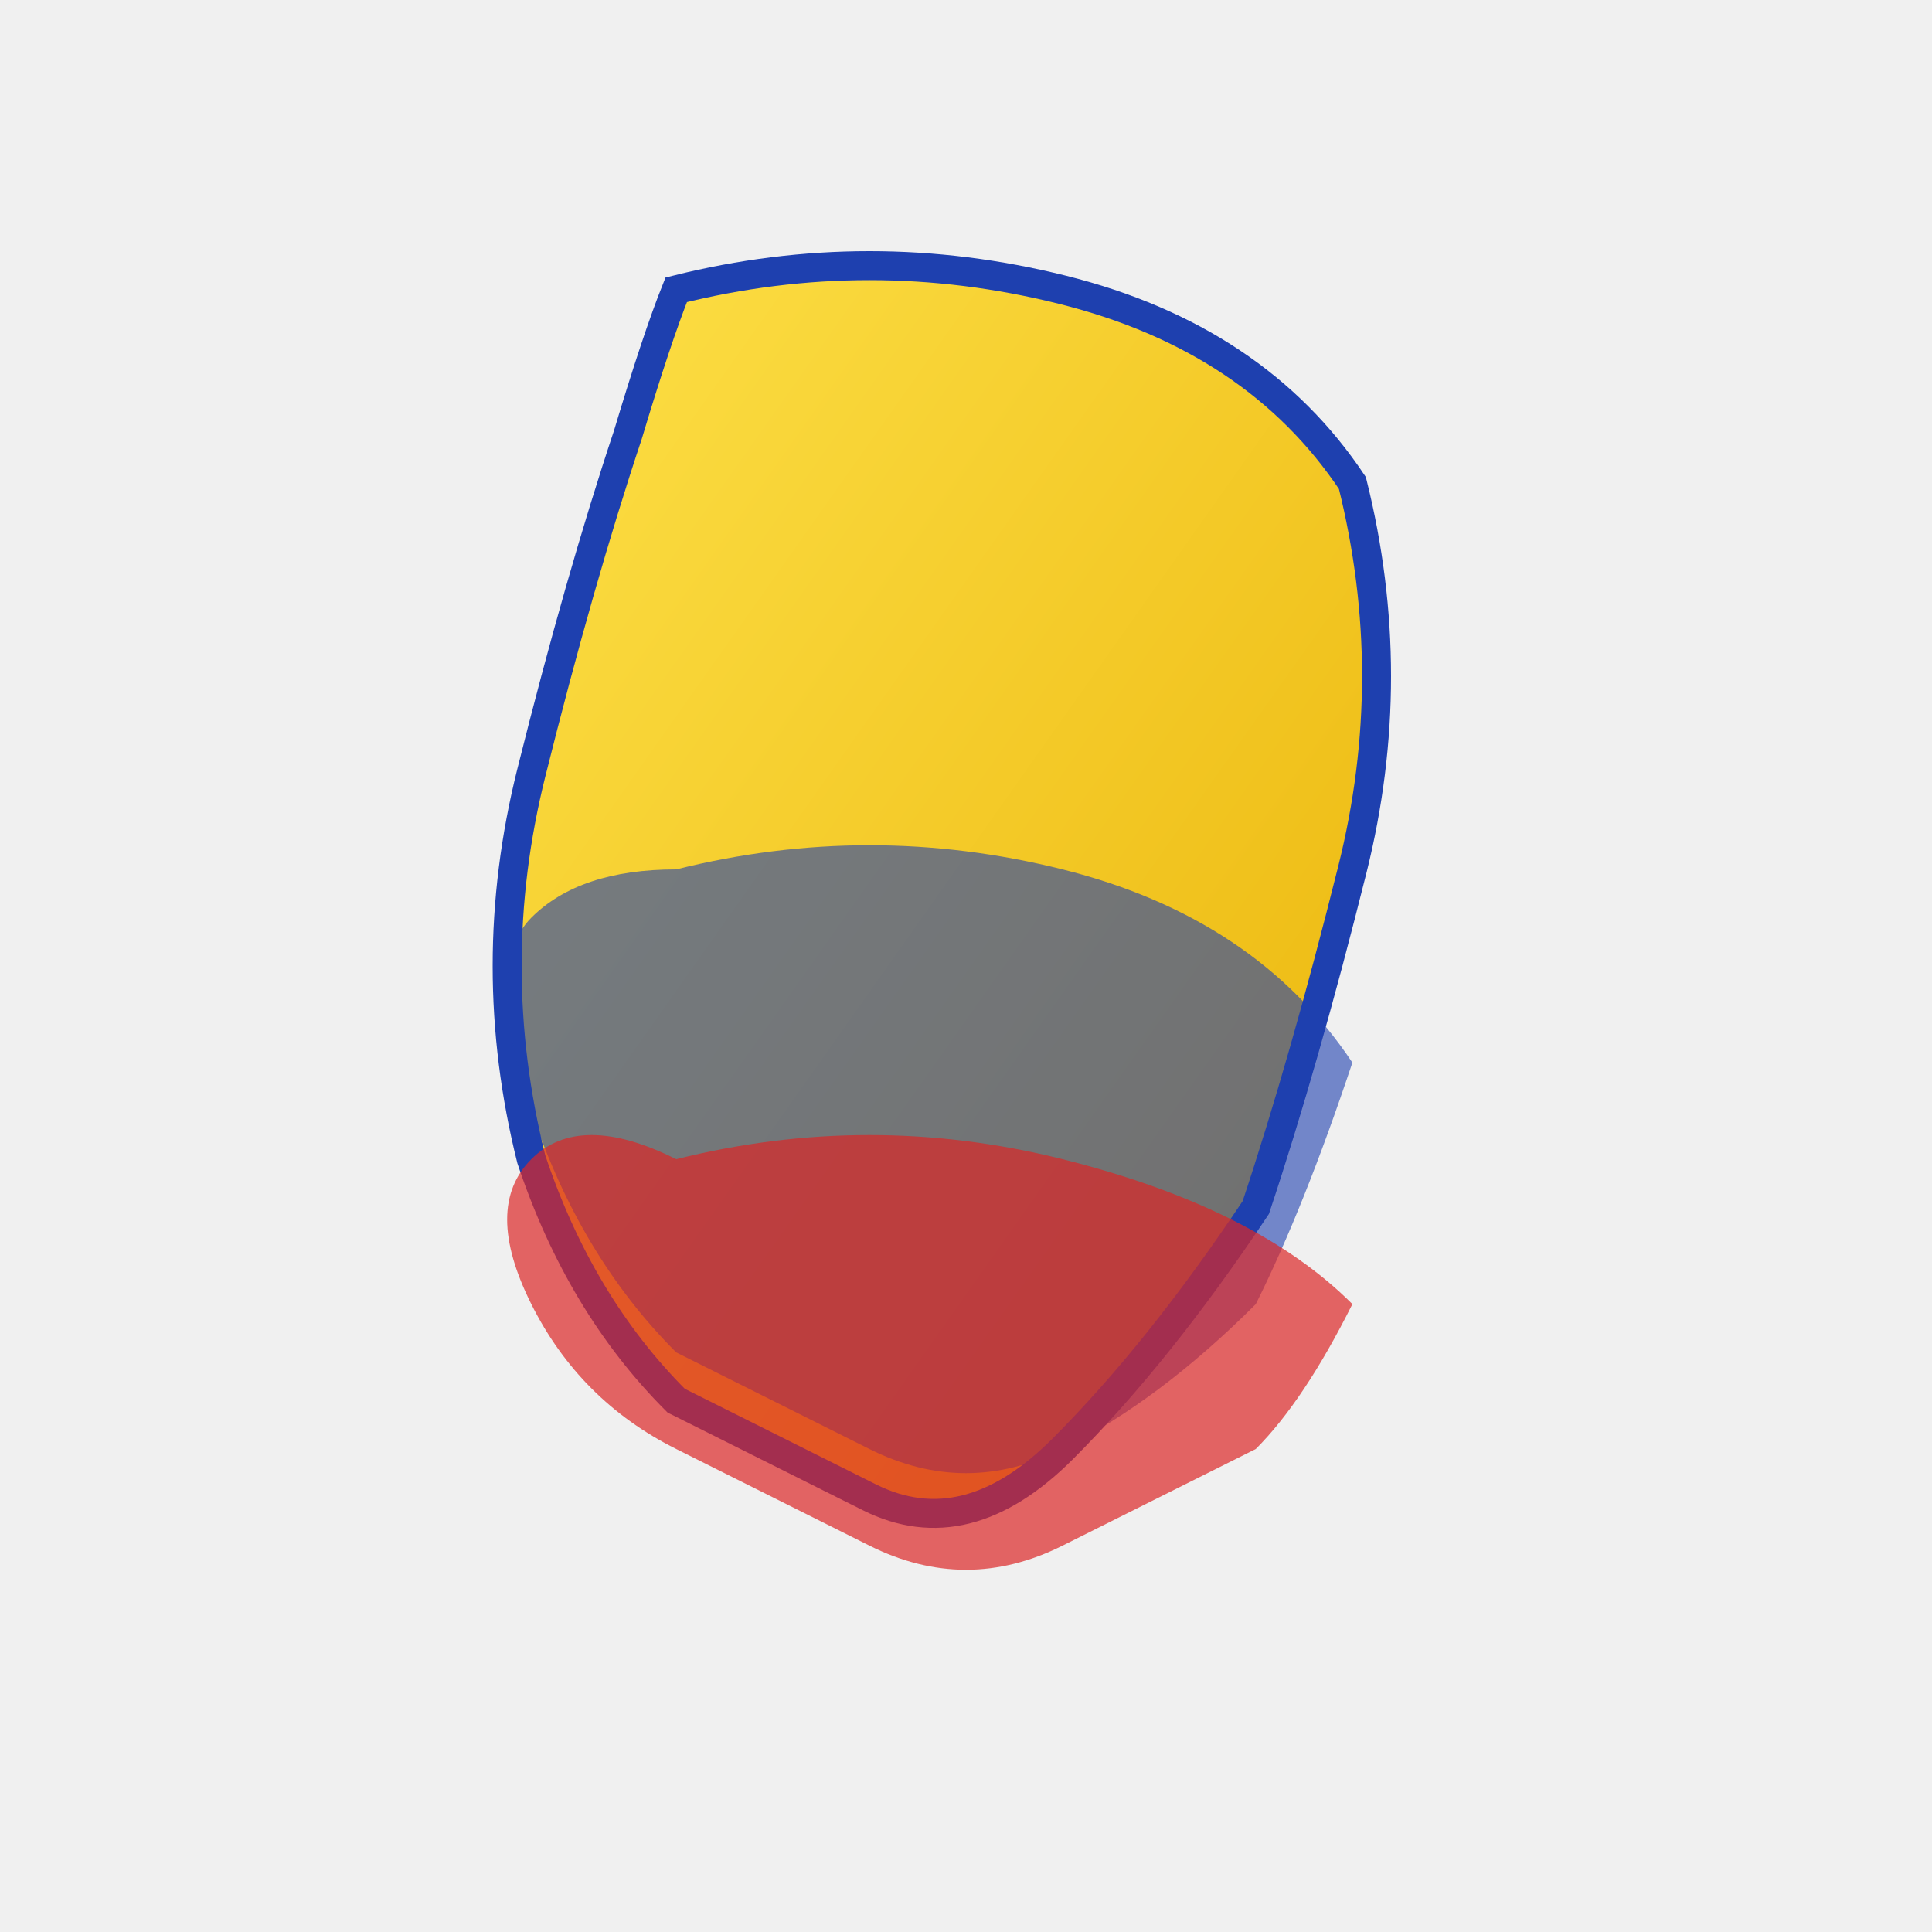
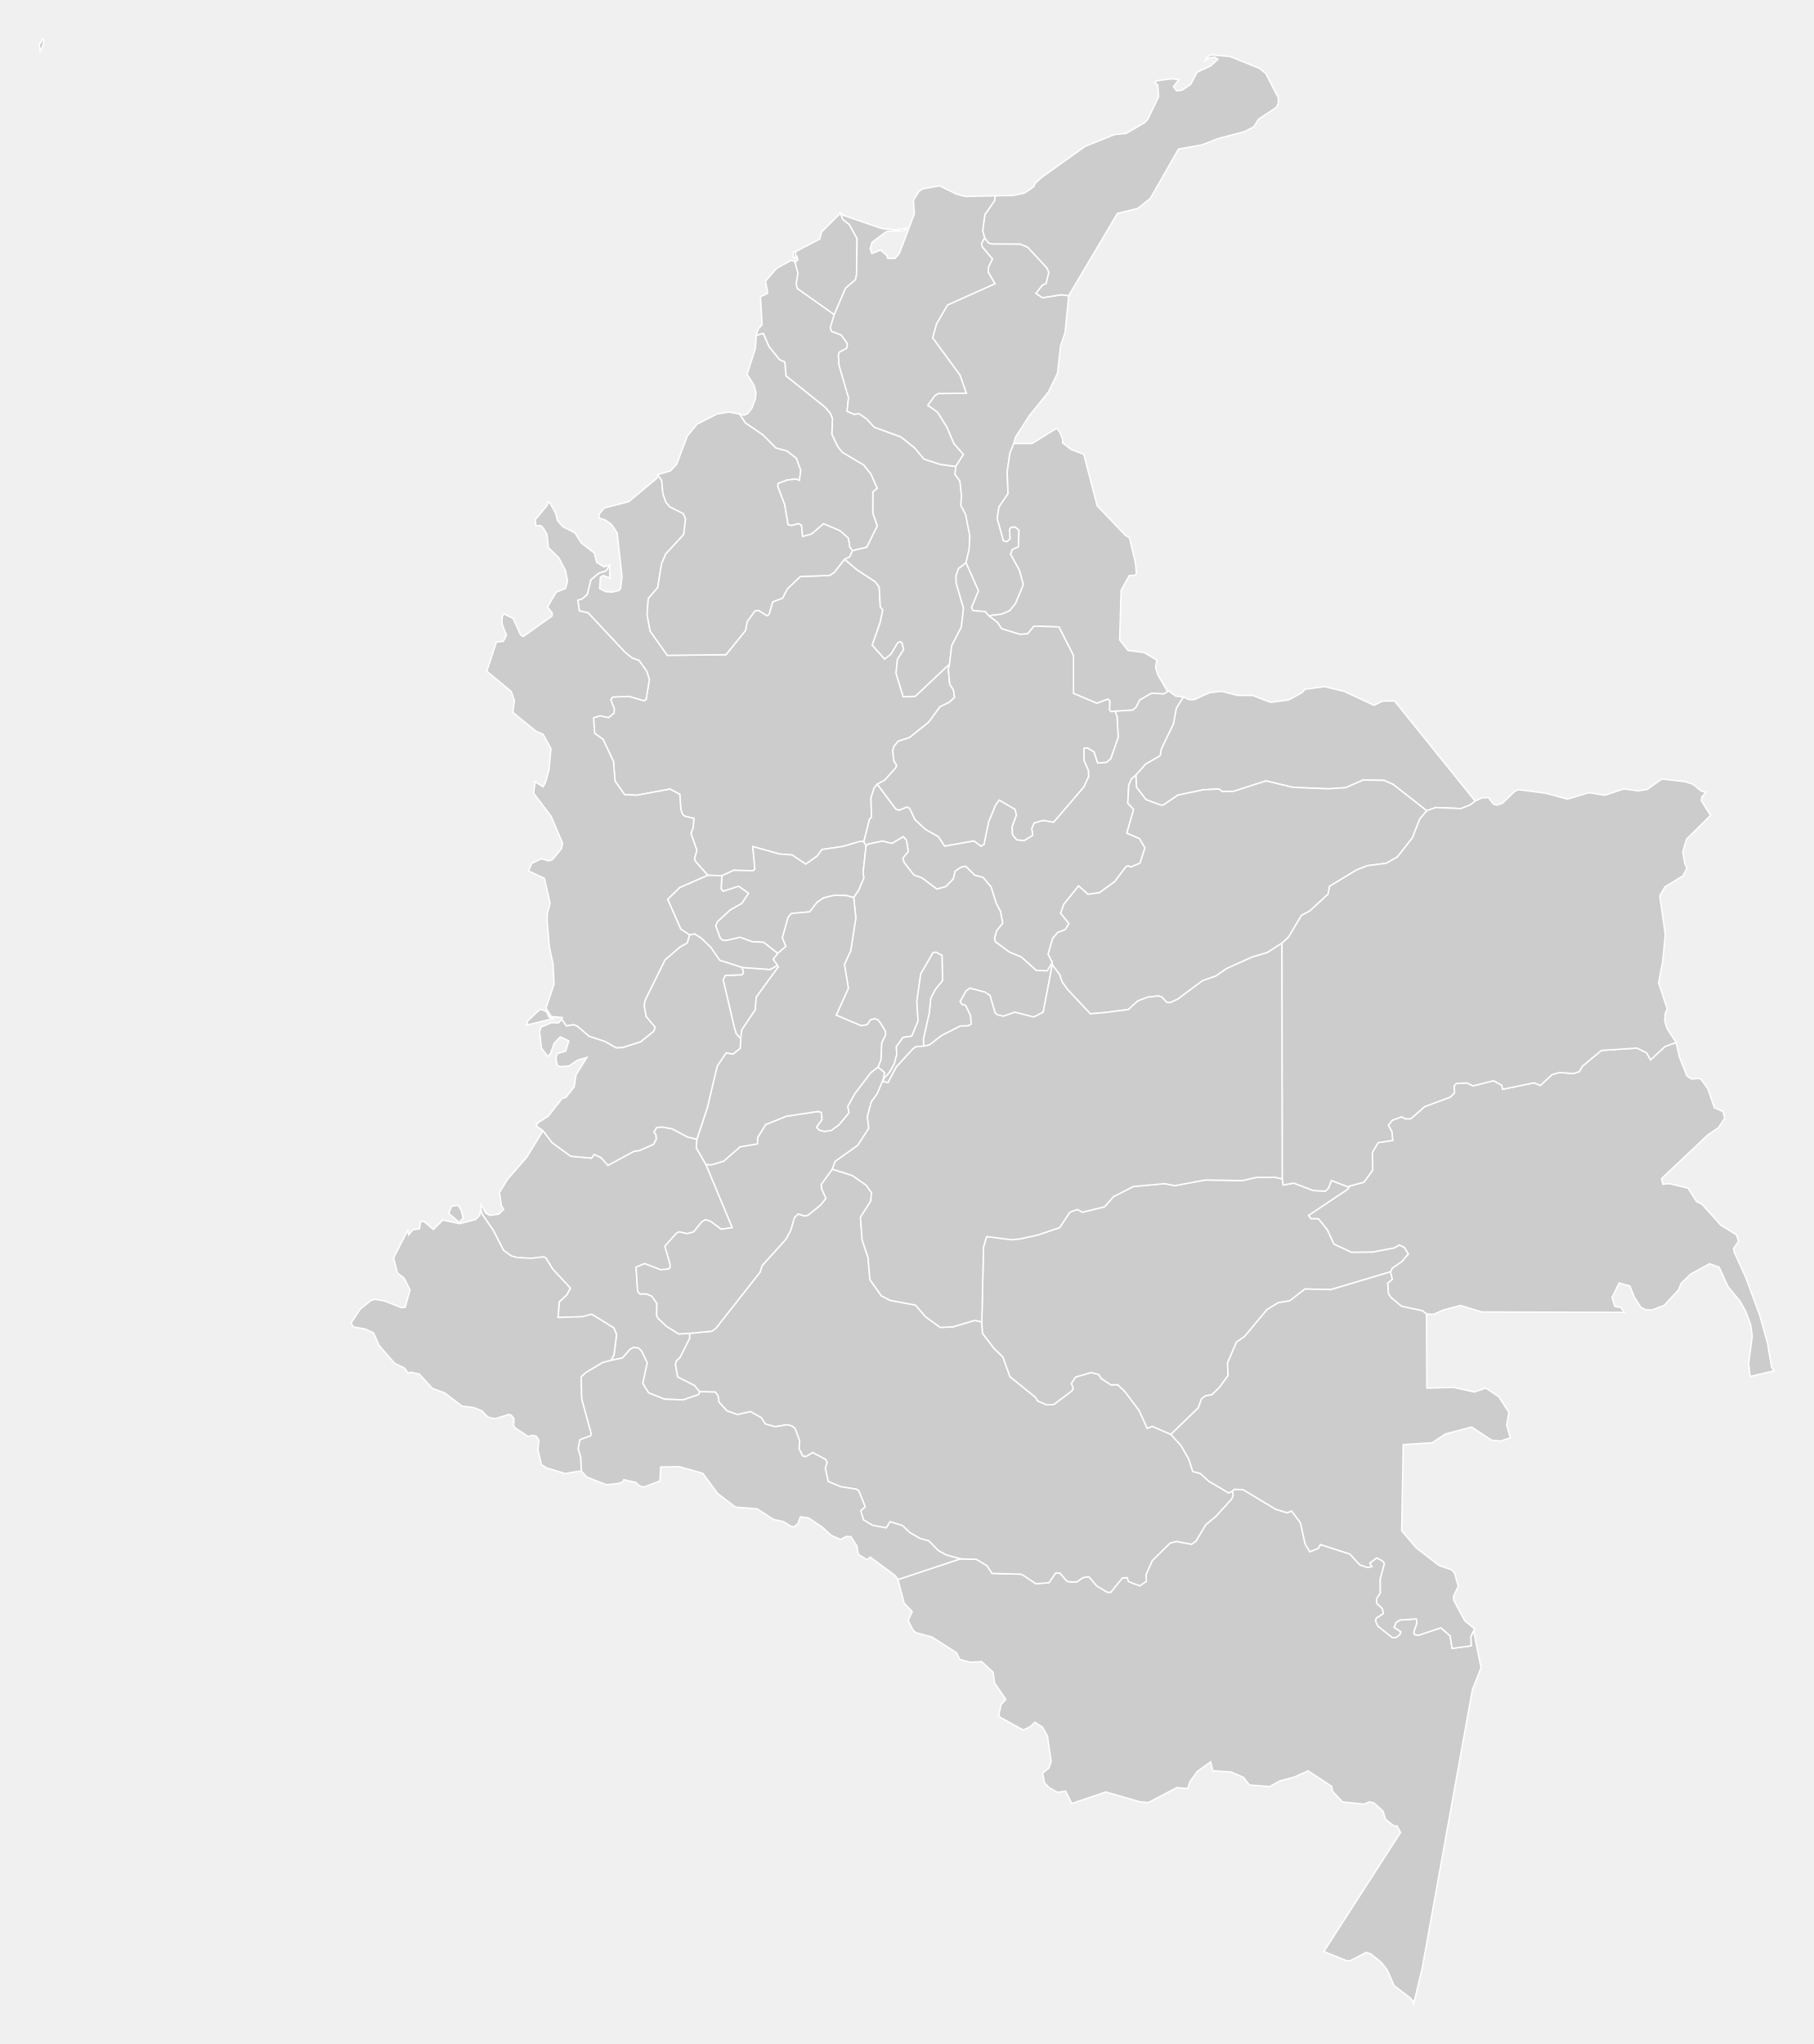
- <svg xmlns="http://www.w3.org/2000/svg" width="200" height="200" viewBox="0 0 200 200">
+ <svg xmlns="http://www.w3.org/2000/svg" xmlns:ns1="http://amcharts.com/ammap" version="1.1" viewBox="-13.865 -13.865 639.731 721.001">
  <defs>
-     <linearGradient id="colombiaYellow" x1="0%" y1="0%" x2="100%" y2="100%">
-       <stop offset="0%" style="stop-color:#FDE047;stop-opacity:1" />
-       <stop offset="100%" style="stop-color:#EAB308;stop-opacity:1" />
-     </linearGradient>
+     <style type="text/css">
+ 			.land
+ 			{
+ 				fill: #CCCCCC;
+ 				fill-opacity: 1;
+ 				stroke:white;
+ 				stroke-opacity: 1;
+ 				stroke-width:0.5;
+ 			}
+ 		</style>
+     <ns1:ammap projection="mercator" leftLongitude="-79.051" topLatitude="12.591" rightLongitude="-66.869" bottomLatitude="-4.237" />
  </defs>
-   <path d="M70 30 Q90 25 110 30 Q130 35 140 50 Q145 70 140 90 Q135 110 130 125 Q120 140 110 150 Q100 160 90 155 Q80 150 70 145 Q60 135 55 120 Q50 100 55 80 Q60 60 65 45 Q68 35 70 30 Z" fill="url(#colombiaYellow)" stroke="#1E40AF" stroke-width="3" />
-   <path d="M70 90 Q90 85 110 90 Q130 95 140 110 Q135 125 130 135 Q120 145 110 150 Q100 155 90 150 Q80 145 70 140 Q60 130 55 115 Q50 100 55 95 Q60 90 70 90 Z" fill="#1E40AF" opacity="0.6" />
-   <path d="M70 120 Q90 115 110 120 Q130 125 140 135 Q135 145 130 150 Q120 155 110 160 Q100 165 90 160 Q80 155 70 150 Q60 145 55 135 Q50 125 55 120 Q60 115 70 120 Z" fill="#DC2626" opacity="0.7" />
+   <g>
+     <path id="CO_AMA" title="Amazonas" class="land" d="M302.91,543.31L324.95,536L324.95,536L330.59,536.16L334.32,538.4L336.13,541.12L346.57,541.42L351.61,544.78L356.22,544.4L358.54,541L360.04,541L362.5,543.83L363.64,544.14L366,544.14L368.24,542.6L370.29,542.31L373.06,545.55L376.73,547.75L377.95,547.82L382.11,542.75L383.79,542.62L384.27,544.02L388.24,545.51L390.55,543.94L390.42,541.62L392.63,536.63L398.98,530.39L401.19,529.86L406.51,530.85L408.04,529.74L411.5,523.96L414.94,521.14L420.64,514.9L421.14,513.72L420.92,512.08L420.92,512.08L421.68,511.46L424.72,511.6L436.11,518.46L440.22,519.76L441.8,519.11L444.92,523.27L446.61,530.85L448.23,533.49L451.24,532.27L451.94,530.94L462.35,534.3L465.88,538.14L468.63,539.04L470.09,538.71L469.37,537.5L471.83,535.65L473.85,536.71L474.56,537.63L473.06,543.17L473.12,547.99L471.79,550.11L471.85,551.68L473.84,553.56L474.18,555.32L471.68,556.99L471.41,557.88L472.24,559.72L477.31,563.74L478.46,563.83L479.99,562.7L480.31,561.75L477.93,560.18L478.64,558.46L480,557.58L485.83,557.19L486.03,558.71L484.91,561.89L485.2,562.73L486.56,562.96L494.46,560.32L497.71,563.13L498.43,567.58L505.15,566.68L505.01,563.52L506.02,561.33L506.02,561.33L508.63,574.44L505.58,582.14L487.89,680.28L484.8,693.27L484.81,692.14L483.49,690.77L477.95,686.52L475.53,680.98L473.36,678.26L469.71,675.31L468.09,674.84L462.38,677.77L461.26,677.77L453.18,674.51L480.24,632.51L478.96,630.17L478.05,630.3L475,627.94L474,624.92L470.85,622.09L469.19,621.73L467.45,622.52L459.76,621.77L456.25,617.99L455.92,616.23L447.62,610.79L442.78,612.96L437.64,614.33L434.06,616.33L426.9,615.77L424.82,613.08L420.37,611.16L414.02,610.77L413.24,607.61L408.49,611.01L405.9,614.68L405.14,617.03L401.33,616.69L391.22,621.99L388.25,621.69L376.27,618.24L364.25,622.3L362.08,617.94L359.26,618.37L356.34,616.77L354.63,615.02L353.95,611.64L356.18,609.76L356.98,607.52L355.66,598.43L353.91,595.38L351.26,593.63L349.54,595.23L347.15,596.38L339.17,592.01L338.47,591.25L339.31,587.4L340.96,585.59L337.01,579.77L336.48,575.97L332.45,572.25L328.38,572.47L324.72,571.46L323.61,569.14L314.96,563.58L309.29,562.03L308.25,561.13L306.52,557.75L307.96,554.61L305.14,551.66z" />
+     <path id="CO_ANT" title="Antioquia" class="land" d="M290.9,283.09L289.71,282.89L283.39,284.73L276.13,285.79L274.38,288.16L270.39,290.95L265.55,287.71L261.12,287.37L251.73,284.75L252.45,292.76L251.75,293.28L244.98,293.13L240.8,295.04L240.8,295.04L235.86,294.89L235.86,294.89L231.5,289.98L231.14,288.96L231.99,286.06L229.89,280.13L230.7,277.95L230.91,274.8L227.7,274.05L226.96,273.39L226.35,271.74L225.94,266.32L222.5,264.47L210.84,266.64L206.52,266.45L203.13,261.69L202.56,254.72L198.89,246.95L195.91,244.79L195.52,239.37L197.79,238.61L200.84,239.25L202.77,237.64L202.85,236.13L201.59,233L202.26,231.99L208.12,231.77L213.29,233.3L214.06,232.88L215.23,225.86L214.26,222.84L211.59,219.12L209.14,218.23L206.64,216.23L193.6,202.31L190.54,201.63L189.97,197.83L191.47,197.38L193.31,195.83L194.58,190.66L197.46,188.25L199.95,187.5L201.18,185.57L201.18,185.57L201.26,189.99L198.94,189.15L197.96,189.78L197.67,193.73L199.81,194.83L202.08,195.01L204.51,194.42L205.06,193.74L205.58,189.46L203.85,174.07L201.87,171.13L199.61,169.51L197.49,168.86L197.48,167.57L199.28,165.34L207.97,163.08L217.92,154.8L218.16,153.56L218.16,153.56L219.57,155.65L220.01,160.36L221.15,163.45L222.53,164.95L227.2,167.31L228,169.09L227.36,174.66L220.99,181.55L219.53,185.03L218.16,193.43L214.83,197.28L214.43,203.01L215.5,208.74L221.55,217.29L242.25,217.07L249.16,208.5L249.69,205.44L252.45,201.65L253.73,201.42L256.79,203.32L257.48,202.7L258.74,198.43L262.21,197.11L263.91,193.84L268.48,189.49L278.73,189.12L280.4,188.09L284.07,183.4L284.07,183.4L288.38,187.05L294.96,191.37L296.29,193.2L296.69,200.18L297.57,201.26L296.61,205.82L293.85,213.68L298.21,218.58L300.39,216.89L302.73,212.98L303.54,212.45L304.32,212.78L304.94,215.26L302.74,218.65L302.26,223.6L304.78,231.92L309.02,231.73L321.13,220.32L321.13,220.32L320.7,222.29L321.2,227.5L322.5,229.47L322.89,232.16L321.03,233.86L317.76,235.45L313.78,240.88L307,246.31L302.99,247.61L301.5,249.46L301.11,250.87L301.44,254.4L302.49,256.13L302.14,256.99L298.25,261.32L295.64,262.74L295.64,262.74L294.53,264.13L293.41,267.57L293.58,274.4L292.88,275.11z" />
+     <path id="CO_ARA" title="Arauca" class="land" d="M489.48,272.13L477.63,262.84L474.39,261.41L467.06,261.27L460.88,263.98L454.84,264.38L442.27,263.87L432.77,261.59L421.27,265.3L417.33,265.36L416.15,264.43L410.64,264.73L401.72,266.6L396.43,270.15L395.57,270.12L390.4,268.19L387.06,263.79L386.83,259.54L386.83,259.54L390.28,255.65L395.41,252.67L395.84,250.28L400.08,241.51L401.14,235.88L403.61,231.98L403.61,231.98L405.67,232.93L407.49,232.91L412.88,230.47L417.02,229.99L422.69,231.42L428.11,231.46L434.34,233.89L440.78,233.02L445.59,230.39L446.49,229.28L453.36,228.33L460.25,229.97L470.88,234.92L473.88,233.45L478.11,233.38L506.54,268.7L506.54,268.7L504.91,270.02L501.6,271.35L492.63,270.99z" />
+     <path id="CO_ATL" title="Atlántico" class="land" d="M266.9,74.85L275.33,70.45L276.01,67.92L282.69,61.29L282.69,61.29L283.47,63.54L285.76,65.3L288.5,70.26L288.32,82.99L287.94,84.79L284.41,87.84L280.44,97.16L280.44,97.16L267.32,87.86L266.98,86.09L267.6,82.48L266.58,78.77L266.58,78.77L267.62,77.82L267.25,76.45L266.62,77.11L266.62,77.11z" />
+     <path id="CO_BOL" title="Bolívar" class="land" d="M326.93,184.66l-2.67,2.1l-0.83,2.44l0.05,2.65l2.59,8.82l-0.78,6.67l-3.41,6.61l-0.74,6.38l0,0l-12.12,11.41l-4.24,0.19l-2.52,-8.32l0.49,-4.95l2.2,-3.39l-0.62,-2.48l-0.78,-0.32l-0.81,0.53l-2.34,3.9l-2.18,1.69l-4.36,-4.9l2.76,-7.85l0.96,-4.56l-0.88,-1.08l-0.39,-6.99l-1.33,-1.83l-6.58,-4.32l-4.32,-3.65l0,0l1.8,-0.85l1.01,-2.21l0,0l5.03,-1.21l3.71,-7.5l-1.57,-4.47l0.01,-7.48l1.53,-1.33l-2.21,-4.96l-2.52,-3.2l-7.5,-4.45l-1.7,-2.08l-2.07,-4.36l0.23,-5.52l-0.82,-1.91l-1.77,-2.08l-13.78,-11.03l-0.44,-4.92l-1.82,-0.79l-3.78,-4.67l-2.01,-4.63l-2.43,0.74l0,0l0.45,-1.91l1.55,-1.99l-0.54,-9.8l2.55,-1.2l-0.77,-4.31l3.92,-4.52l4.98,-2.74l1.1,0.13l0.39,0.62l0,0l1.02,3.72l-0.62,3.61l0.34,1.76l13.12,9.3l0,0l-1.37,4.52l0.4,1.3l3.45,1.33l2.2,3.09l-0.29,1.61l-2.54,1.34l-0.39,1.09l0.23,3.47l3.35,11.48l-0.52,4.81l2.45,1.08l1.78,-0.23l2.6,1.77l2.81,3.03l9.32,3.38l4.87,3.89l3.32,3.95l5.8,1.9l5.41,0.7l0,0l-0.26,2.81l1.73,2.4l0.58,5.21l-0.25,3.29l1.7,3.25l1.47,7.59l-0.23,4.58L326.93,184.66zM266.62,77.11l-0.72,-0.29l0.17,-1.92l0.83,-0.06l0,0L266.62,77.11z" />
+     <path id="CO_BOY" title="Boyacá" class="land" d="M379.5,236.98L385.74,236.57L386.95,235.5L388.2,233.01L392.34,230.65L396.78,230.84L398.38,229.82L398.38,229.82L400.91,231.71L403.61,231.98L403.61,231.98L401.14,235.88L400.08,241.51L395.84,250.28L395.41,252.67L390.28,255.65L386.83,259.54L386.83,259.54L385.28,260.97L384.35,263.07L384.01,269.43L386.08,271.66L383.67,280L388.14,281.92L390.08,285.23L388.31,290.63L385,292L384.23,291.53L383.38,291.86L379.37,297.15L373.99,301.04L369.97,301.59L366.64,298.65L361.44,305.12L360.32,308.26L363.26,311.92L361.95,314.04L359.3,315.06L357.52,317.13L355.93,322.64L357.37,325.67L357.37,325.67L355.63,328.59L351.76,328.47L346.38,323.7L342.32,322.04L337.3,318.35L336.99,317.17L337.7,314.45L339.85,311.81L339.14,307.74L337.56,304.71L335.77,299.02L332.92,295.62L330.01,294.87L326.8,291.7L325.09,292.08L323.1,293.48L322.47,296.17L319.82,298.88L316.66,299.75L311.31,295.76L308.55,294.8L305.06,290.35L304.64,288.82L306.58,286.45L305.9,282.51L304.82,281.27L300.83,283.64L297.43,282.83L292.41,283.89L291.67,284.5L291.67,284.5L290.9,283.09L290.9,283.09L292.88,275.11L293.58,274.4L293.41,267.57L294.53,264.13L295.64,262.74L295.64,262.74L302.21,271.56L303.38,271.9L305.99,270.82L307.04,271.2L308.94,275.25L312.66,278.7L317.13,281.2L319.4,284.57L329.72,282.74L332.28,284.61L333.28,283.94L334.93,275.96L337.37,270.05L338.64,268.34L344.25,271.62L344.73,273.69L343.22,277.78L343.33,280.49L344.84,282.37L347.46,282.62L350.46,280.79L350.12,278.37L350.95,276.42L354.12,275.51L357.83,276.14L368.48,263.72L370.2,259.98L370.09,257.9L368.51,254.24L368.54,250.1L369.75,249.91L372.12,251.38L373.41,255.29L376.53,255.01L377.99,253.74L380.62,246.19L380.22,238.94z" />
+     <path id="CO_CAU" title="Cauca" class="land" d="M233.01,477.05L232.56,478.09L227.14,479.91L220.52,479.68L214.95,477.45L212.86,474.1L214.45,466.86L212.42,462.62L211.31,461.62L209.53,461.46L208.33,462.18L205.74,465.16L201.67,466.01L201.67,466.01L202.78,464.04L203.67,456.87L202.7,454.56L194.91,449.75L191.58,450.62L183.03,450.89L183.43,445.39L186.07,442.93L187.37,440.53L181.18,433.89L178.72,429.92L177.96,429.52L173.58,430.01L168.6,429.76L166.57,429.21L163.79,427.21L160.28,420.35L156.27,414.49L155.74,412.75L155.74,412.75L155.9,411.1L157.55,414.09L159.04,414.83L162.07,414.44L163.81,412.76L163.02,411.44L162.34,406.78L165.1,402.26L171.96,394.35L177.7,384.98L177.7,384.98L180.93,389.21L187.46,393.97L194.84,394.65L195.77,393.33L198.18,394.48L200.62,397.21L209.82,392.21L211.67,392L216.68,389.78L217.62,388.03L217.52,386.4L216.83,385.48L217.76,383.88L219.71,383.65L223.21,384.3L228.77,387.22L231.99,387.98L231.99,387.98L231.78,391.05L235.22,396.95L235.22,396.95L244.48,419.17L240.59,419.75L236.81,416.95L235.01,416.37L233.68,417.17L230.84,420.69L228.59,421.3L225.68,420.67L224.73,421.19L220.71,425.73L222.53,432.06L222.53,433.28L221.91,433.82L219.15,434.02L213.53,431.87L210.54,433.12L211.08,441.61L211.89,442.55L214.2,442.54L216.1,443.37L217.9,445.91L217.8,450.13L218.24,451.1L221.26,453.96L225.58,456.66L229.45,456.45L229.45,456.45L229.47,458.21L226.09,464.92L224.7,466.28L224.46,467.56L225.21,471.8L231.15,474.81z" />
+     <path id="CO_CES" title="Cesar" class="land" d="M326.93,184.66L328.05,179.78L328.28,175.2L326.8,167.61L325.1,164.36L325.35,161.07L324.78,155.86L323.05,153.46L323.31,150.65L323.31,150.65L325.97,146.41L322.65,142.66L320.14,136.75L316.83,131.53L313.41,129.12L316.02,125.58L317.18,124.94L327.04,124.86L324.79,118.45L315.14,105.3L316.52,100.38L320.41,93.7L337.12,86.21L334.76,82.11L334.84,80.4L336.24,77.47L332.62,73.2L332.43,71.94L333.48,69.99L333.48,69.99L334.9,71.84L336.09,72.16L346,72.21L348.67,73.3L355.55,80.69L356.16,82.27L355.2,86.16L353.9,86.73L351.63,89.6L353.91,91.15L360.56,90.1L363.15,90.42L363.15,90.42L361.9,103.33L360.31,108.09L359.19,117.8L356.02,124.4L349.28,132.74L344.39,140.32L343.8,142.58L343.8,142.58L342.44,145.92L341.46,152.62L341.76,160.28L338.57,164.95L337.93,168.99L340.14,176.85L341.29,177.2L342.45,176.24L342.29,172.86L342.83,172.11L344.27,172L345.64,173.19L345.41,179.08L343.32,179.92L342.68,181.63L345.78,187.25L347.18,192.35L344.43,198.99L342.35,201.57L339.42,202.79L334.93,203.34L334.93,203.34L333.67,201.86L329.39,201.55L328.85,200.46L331.31,194.53z" />
+     <path id="CO_CHO" title="Chocó" class="land" d="M179.42,163.15l0.81,0.53l1.92,3.47l0.64,2.56l1.8,2.15l4.39,2.26l2.18,3.48l4.66,3.63l0.82,3.27l2.51,1.55l2.03,-0.48l0,0l-1.24,1.92l-2.48,0.75l-2.89,2.41l-1.27,5.17l-1.84,1.56l-1.49,0.45l0.56,3.8l3.07,0.68l13.04,13.92l2.49,2l2.45,0.88l2.67,3.73l0.97,3.02l-1.17,7.02l-0.76,0.42l-5.17,-1.53l-5.86,0.22l-0.67,1.01l1.26,3.13l-0.09,1.51l-1.93,1.61l-3.04,-0.64l-2.27,0.76l0.39,5.42l2.98,2.16l3.66,7.77l0.57,6.97l3.39,4.76l4.33,0.19l11.65,-2.17l3.45,1.85l0.4,5.41l0.61,1.66l0.74,0.66l3.22,0.75l-0.22,3.16l-0.8,2.17l2.09,5.93l-0.85,2.9l0.35,1.02l4.36,4.91l0,0l-9.91,4.35l-4.22,4.11l4.63,10.53l3.14,2.02l0,0l-0.89,2.86l-2.59,1.48l-5.2,4.46l-7.08,14.32l-0.3,1.86l0.68,3.79l3.2,3.81l-0.56,1.47l-4.61,3.69l-6.39,2.03l-2.25,0.08l-3.85,-2.19l-5.7,-1.9l-4.12,-3.52l-1.33,-0.55l-2.53,0.43l-1.67,-2.33l0,0l0.24,-0.64l-3.92,-0.35l-1.86,-2.99l2.86,-8.39l-0.35,-7.1l-1.31,-6.08l-0.77,-8.85l0.04,-2.96l0.97,-3.52l-0.5,-2.38l-1.52,-6.49l-5.58,-2.58l1.14,-2.69l3.46,-1.64l2.53,0.81l1.33,-0.5l3.15,-3.81l0.4,-2.02l-4.04,-9.44l-6.18,-8.15l0.54,-4.02l2.82,1.78l0.91,-1.72l1.21,-4.52l0.64,-7.25l-2.79,-5.08l-2.4,-0.98l-8.24,-6.69l0.56,-4.15l-1.15,-3.25l-8.61,-7.13l3.39,-10.31l2.43,-0.23l1.14,-2.15l-1.57,-4l0.01,-2.47l0.61,-1.11l3.3,1.68l2.63,5.79l0.94,0.54l10.16,-7.25l0.04,-1.01l-1.65,-2.16l3.08,-5.22l3.28,-1.34l0.71,-2.57l-0.7,-3.66l-2.4,-4.58l-3.66,-3.57l-0.52,-4.7l-1.27,-2.18l-0.96,-0.88l-1.63,0.03l-0.3,-2.05l4.28,-5.18L179.42,163.15zM178.07,342.55l0.95,0.54l0.83,1.89l1.5,0.46l-9.43,2.28l0.41,-1.49l4.34,-4.07L178.07,342.55z" />
+     <path id="CO_CAL" title="Caldas" class="land" d="M260.52,322.44L255.53,318.54L251.49,318.32L247.2,316.76L242.6,317.84L241.14,317.85L240.25,317.12L238.61,312.69L239.21,311.28L243.71,307.1L247.79,304.79L250.2,301.23L246.73,298.76L241.24,300.54L240.54,299.64L240.8,295.04L240.8,295.04L244.98,293.13L251.75,293.28L252.45,292.76L251.73,284.75L261.12,287.37L265.55,287.71L270.39,290.95L274.38,288.16L276.13,285.79L283.39,284.73L289.71,282.89L290.9,283.09L290.9,283.09L291.67,284.5L291.67,284.5L290.64,293.95L290.93,295.79L289.08,300.18L287.31,302.78L287.31,302.78L284.8,302.05L280.59,301.94L276.75,302.83L274.39,304.42L271.79,307.78L265.35,308.36L264.2,309.65L262.15,316.92L263.38,319.94z" />
+     <path id="CO_COR" title="Córdoba" class="land" d="M284.07,183.4L280.4,188.09L278.73,189.12L268.48,189.49L263.91,193.84L262.21,197.11L258.74,198.43L257.48,202.7L256.79,203.32L253.73,201.42L252.45,201.65L249.69,205.44L249.16,208.5L242.25,217.07L221.55,217.29L215.5,208.74L214.43,203.01L214.83,197.28L218.16,193.43L219.53,185.03L220.99,181.55L227.36,174.66L228,169.09L227.2,167.31L222.53,164.95L221.15,163.45L220.01,160.36L219.57,155.65L218.16,153.56L218.16,153.56L222.66,152.23L224.86,149.88L228.63,139.91L232.05,135.76L239.1,132.17L243.33,131.49L247.07,132.21L247.07,132.21L249.18,135.34L255.26,139.47L259.87,144.12L263.85,145.24L267.09,147.78L268.65,152.03L268.16,155.6L266.91,155.1L263.8,155.48L260.63,156.68L260.57,157.84L262.97,164.09L264.15,171.13L265.35,171.48L267.88,170.8L268.89,171.39L269.29,175.33L272.39,174.5L276.67,170.86L282.5,173.3L285.48,175.96L285.94,179.09L286.87,180.34L286.87,180.34L285.86,182.55z" />
+     <path id="CO_CAQ" title="Caquetá" class="land" d="M399.2,492.11L402.77,496L405.51,500.78L406.95,505.19L409.54,505.85L412.54,508.58L419.62,512.75L420.92,512.08L420.92,512.08L421.14,513.72L420.64,514.9L414.94,521.14L411.5,523.96L408.04,529.74L406.51,530.85L401.19,529.86L398.98,530.39L392.63,536.63L390.42,541.62L390.55,543.94L388.24,545.51L384.27,544.02L383.79,542.62L382.11,542.75L377.95,547.82L376.73,547.75L373.06,545.55L370.29,542.31L368.24,542.6L366,544.14L363.64,544.14L362.5,543.83L360.04,541L358.54,541L356.22,544.4L351.61,544.78L346.57,541.42L336.13,541.12L334.32,538.4L330.59,536.16L324.95,536L324.95,536L319.96,534.63L317.21,533.14L313.8,529.67L310.73,528.82L307.16,526.79L304.51,524.26L300.15,522.93L298.84,525.09L293.96,524.18L290.72,522.24L289.82,519.02L291.35,517.62L289.13,512.06L288.32,511.45L282.64,510.53L278.3,508.71L277.26,503.96L277.92,502.03L277.4,500.95L272.84,498.51L270.44,499.97L269.28,499.71L268.01,497.09L268.24,494.41L266.61,490.01L265.44,489.11L263.79,488.71L259.6,489.39L256.16,488.47L254.68,486.2L250.87,484.06L246.29,485.12L242.53,483.76L239.76,480.71L239.43,478.42L238.44,477.17L233.01,477.05L233.01,477.05L231.15,474.81L225.21,471.8L224.46,467.56L224.7,466.28L226.09,464.92L229.47,458.21L229.45,456.45L229.45,456.45L237.3,455.69L238.63,454.74L254.24,434.91L255.01,432.55L263.4,423.25L265.11,420.06L266.41,415.58L267.74,414.34L270.04,415.06L271.25,414.75L275.62,411.18L277.48,408.86L275.95,405.46L275.85,403.92L279.74,398.55L279.74,398.55L286.84,400.77L291.75,404.22L293.61,406.88L293.33,409.8L289.69,415.52L290.31,423.55L292.37,429.69L293.04,437.53L297.06,443.21L300.21,444.83L309.12,446.49L312.76,450.69L317.83,454.35L322.28,454.16L330.05,451.88L332.51,452.44L332.51,452.44L332.76,456.46L336.74,461.67L339.97,464.83L342.44,471.74L351.48,479.03L352.25,480.34L355.41,481.67L357.88,481.56L364.23,476.79L364.74,475.95L364.11,474.08L365.61,471.86L371.06,470.28L373.76,470.96L374.63,472.37L378.07,474.63L380.48,474.57L383,477.02L387.99,483.64L390.87,489.95L392.67,489.27z" />
+     <path id="CO_CAS" title="Casanare" class="land" d="M357.37,325.67L355.93,322.64L357.52,317.13L359.3,315.06L361.95,314.04L363.26,311.92L360.32,308.26L361.44,305.12L366.64,298.65L369.97,301.59L373.99,301.04L379.37,297.15L383.38,291.86L384.23,291.53L385,292L388.31,290.63L390.08,285.23L388.14,281.92L383.67,280L386.08,271.66L384.01,269.43L384.35,263.07L385.28,260.97L386.83,259.54L386.83,259.54L387.06,263.79L390.4,268.19L395.57,270.12L396.43,270.15L401.72,266.6L410.64,264.73L416.15,264.43L417.33,265.36L421.27,265.3L432.77,261.59L442.27,263.87L454.84,264.38L460.88,263.98L467.06,261.27L474.39,261.41L477.63,262.84L489.48,272.13L489.48,272.13L487.01,275.05L484.43,281.65L479.1,288.45L475.11,290.66L468.54,291.5L464.69,293.01L455.2,298.76L454.69,301.51L448.17,307.51L445.27,309.04L440.77,316.64L438.41,318.82L438.41,318.82L433.17,322.17L427.87,323.73L418.75,327.85L415.18,330.37L410.37,332.08L401.57,338.61L398.97,339.8L397.78,339.7L396.02,337.87L394.75,337.45L391,337.89L387.55,339.19L384.2,342.26L376.13,343.28L370.8,343.75L362.89,335.32L360.87,332.55L359.98,329.95L357.37,326.49L357.37,326.49z" />
+     <path id="CO_CUN" title="Cundinamarca" class="land" d="M287.31,302.78L289.08,300.18L290.93,295.79L290.64,293.95L291.67,284.5L291.67,284.5L292.41,283.89L297.43,282.83L300.83,283.64L304.82,281.27L305.9,282.51L306.58,286.45L304.64,288.82L305.06,290.35L308.55,294.8L311.31,295.76L316.66,299.75L319.82,298.88L322.47,296.17L323.1,293.48L325.09,292.08L326.8,291.7L330.01,294.87L332.92,295.62L335.77,299.02L337.56,304.71L339.14,307.74L339.85,311.81L337.7,314.45L336.99,317.17L337.3,318.35L342.32,322.04L346.38,323.7L351.76,328.47L355.63,328.59L357.37,325.67L357.37,325.67L357.37,326.49L357.37,326.49L354.16,343.17L350.88,344.88L344.16,343.19L340.14,344.59L338.08,344.14L337.16,343.37L335.39,337.27L333.46,336.05L328.24,334.72L326.94,335.71L324.87,339.46L325.6,340.43L326.81,340.73L328.58,344.44L328.75,347.42L327.65,347.98L324.99,348.03L318.32,351.43L314.02,354.73L311.98,355.16L311.98,355.16L311.91,352.57L313.97,343.42L314.48,338.29L316.13,335.11L318.66,331.98L318.45,323.14L316.33,322.02L315.31,322.19L310.98,329.68L309.59,339.27L310.02,346.26L307.82,351.62L304.7,352.08L302.38,355.34L302.49,358.15L301.66,361.32L300.05,364.24L297.74,366.87L297.74,366.87L298.16,364.47L295.88,362.55L295.88,362.55L296.91,359.98L297.17,354L298.54,351.21L298.5,349.97L296.72,346.96L295.74,345.83L294.59,345.49L293.13,345.98L292.15,347.55L289.97,347.97L281.14,344.23L285.42,334.74L284.05,326.3L286.25,321.52L288.06,309.97z" />
+     <path id="CO_DC" title="Distrito Capital de Bogotá" class="land" d="M297.74,366.87L300.05,364.24L301.66,361.32L302.49,358.15L302.38,355.34L304.7,352.08L307.82,351.62L310.02,346.26L309.59,339.27L310.98,329.68L315.31,322.19L316.33,322.02L318.45,323.14L318.66,331.98L316.13,335.11L314.48,338.29L313.97,343.42L311.91,352.57L311.98,355.16L311.98,355.16L309.25,355.35L308.21,356.13L302.33,362.54L299.45,367.98L297.85,367.73z" />
+     <path id="CO_GUA" title="Guainía" class="land" d="M577.46,353.85L578.61,359.01L581.27,365.67L582.88,366.76L585.57,366.53L586.42,367.09L588.65,370.21L590.95,376.87L594.03,378.23L594.59,380.56L592.38,383.93L588.71,386.39L572.33,401.85L572.72,403.88L575.1,403.66L581.69,405.27L584.6,409.91L586.65,411L593.26,418.35L598.73,421.69L599.48,423.99L597.72,426.5L597.94,427.79L601.99,436.68L607,450.23L609.69,459.9L611.13,468.43L612,469.68L603.56,471.66L603.04,467L604.32,457.43L603.73,453.32L601.98,448.63L600.03,445.2L595.75,439.95L592.66,433.14L589.25,431.92L582.51,435.6L579.2,438.86L578.34,441.07L573.21,446.61L568.96,448.21L566.78,448.18L565.03,447.26L562.75,443.78L561.13,439.75L557.35,438.69L554.85,443.8L555.85,446.97L557.92,447.34L559.14,449.07L508.88,448.91L501.41,446.62L495.36,448.21L491.88,449.75L489.37,449.63L489.37,449.63L488,448.51L480.61,446.93L476.92,443.88L475.95,442.51L475.67,438.79L477.29,437.37L476.67,434.77L476.67,434.77L477.33,433.43L480.7,431.13L482.94,428.46L481.61,426.21L479.76,425.34L478,426.37L470.3,427.82L462.91,427.89L456.72,424.98L454.37,419.93L451.25,416.06L448.63,416.04L447.75,414.87L461.54,405.65L462.37,404.46L462.37,404.46L467.31,403.14L470.39,398.92L470.27,392.65L472.33,389.18L477.46,388.41L477.19,385.38L475.93,383.07L477.28,381.29L480.67,380.08L481.82,380.76L483.86,380.76L488.73,376.48L497.74,373.14L499.27,371.64L499.1,369.21L499.93,368.32L503.7,368.11L505.75,369.17L513.07,367.33L515.97,368.98L516.22,370.36L527.36,368.09L529.54,369.02L533.7,365.18L536.27,364.44L541.21,364.81L543.24,364.16L544.46,362.16L551.09,356.66L563.66,355.83L567.02,357.48L568.44,359.97L573.54,355.26z" />
+     <path id="CO_GUV" title="Guaviar" class="land" d="M476.67,434.77L455.66,441.03L446.51,440.82L441.12,445.01L437.11,445.63L433.08,448.12L425.22,457.57L422.37,459.54L419.19,466.92L419.41,471.33L416.33,475.55L413.71,478.1L411.35,478.54L410.04,479.55L408.88,482.75L399.2,492.11L399.2,492.11L392.67,489.27L390.87,489.95L387.99,483.64L383,477.02L380.48,474.57L378.07,474.63L374.63,472.37L373.76,470.96L371.06,470.28L365.61,471.86L364.11,474.08L364.74,475.95L364.23,476.79L357.88,481.56L355.41,481.67L352.25,480.34L351.48,479.03L342.44,471.74L339.97,464.83L336.74,461.67L332.76,456.46L332.51,452.44L332.51,452.44L333.1,425.99L334.2,422.31L343.17,423.45L346.25,423.09L352.3,421.75L359.98,419.14L363.56,413.71L366.25,412.74L367.97,413.73L375.81,411.82L378.95,408.24L385.96,404.66L397,403.65L400.54,404.36L411.36,402.36L424.45,402.56L429.42,401.44L436,401.41L438.54,401.99L438.54,401.99L438.84,404.13L442.56,403.46L449.46,406.08L453.66,406.29L454.79,405.28L455.84,402.52L461.68,404.78L462.37,404.46L462.37,404.46L461.54,405.65L447.75,414.87L448.63,416.04L451.25,416.06L454.37,419.93L456.72,424.98L462.91,427.89L470.3,427.82L478,426.37L479.76,425.34L481.61,426.21L482.94,428.46L480.7,431.13L477.33,433.43z" />
+     <path id="CO_HUI" title="Huila" class="land" d="M229.45,456.45L225.58,456.66L221.26,453.96L218.24,451.1L217.8,450.13L217.9,445.91L216.1,443.37L214.2,442.54L211.89,442.55L211.08,441.61L210.54,433.12L213.53,431.87L219.15,434.02L221.91,433.82L222.53,433.28L222.53,432.06L220.71,425.73L224.73,421.19L225.68,420.67L228.59,421.3L230.84,420.69L233.68,417.17L235.01,416.37L236.81,416.95L240.59,419.75L244.48,419.17L235.22,396.95L235.22,396.95L237.32,396.96L241.41,395.71L247.24,390.66L253.35,389.62L253.43,387.36L256.25,382.81L263.54,379.87L274.75,378.18L275.94,378.53L276.16,381.09L274.25,383.75L275.14,384.76L276.95,385.22L279.34,384.9L282.09,382.9L285.62,378.66L285.19,376.44L287.72,371.87L293.33,364.5L295.88,362.55L295.88,362.55L298.16,364.47L297.74,366.87L297.74,366.87L295.66,371.88L293.52,374.83L292.14,379.98L292.62,384.16L288.7,390.19L280.81,395.79L279.74,398.55L279.74,398.55L275.85,403.92L275.95,405.46L277.48,408.86L275.62,411.18L271.25,414.75L270.04,415.06L267.74,414.34L266.41,415.58L265.11,420.06L263.4,423.25L255.01,432.55L254.24,434.91L238.63,454.74L237.3,455.69z" />
+     <path id="CO_LAG" title="La Guajira" class="land" d="M363.15,90.42L360.56,90.1L353.91,91.15L351.63,89.6L353.9,86.73L355.2,86.16L356.16,82.27L355.55,80.69L348.67,73.3L346,72.21L336.09,72.16L334.9,71.84L333.48,69.99L333.48,69.99L332.81,67.42L333.59,61.82L336.97,56.99L337.24,55.2L337.24,55.2L343.54,55.1L347.66,54.19L350.88,51.96L351.31,50.81L353.49,48.81L368.91,37.8L379.26,33.63L383.44,33.2L389.94,29.38L391.01,28.29L394.88,20.28L394.59,16.06L393.64,15.46L394.09,14.64L399.42,13.94L402.05,14.19L400.11,16.67L401.17,18.16L403.16,17.92L406.19,15.91L408.44,11.61L413.25,9.39L415.79,7.08L414.81,6.35L412.78,6.53L411.45,7.39L411.96,6.26L413.34,5.49L420.02,6.05L430.45,10.24L432.71,12.09L437.08,20.61L437.1,22.69L436.4,24.01L430.17,28.15L428.43,30.89L425.19,32.57L415.99,34.97L410.09,37.26L401.9,38.7L391.97,56.09L387.5,59.66L380.35,61.4z" />
+     <path id="CO_MAG" title="Magdalena" class="land" d="M323.31,150.65L317.9,149.95L312.1,148.05L308.79,144.1L303.92,140.22L294.6,136.84L291.79,133.8L289.18,132.03L287.41,132.26L284.96,131.19L285.48,126.38L282.13,114.9L281.9,111.43L282.29,110.34L284.83,109L285.12,107.39L282.92,104.31L279.48,102.98L279.07,101.68L280.44,97.16L280.44,97.16L284.41,87.84L287.94,84.79L288.32,82.99L288.5,70.26L285.76,65.3L283.47,63.54L282.69,61.29L282.69,61.29L283.77,62.12L297.36,66.8L302.52,67.23L306.13,66.57L304.68,67.57L298.99,67.72L293.78,71.63L293.13,73.88L293.72,75.56L296.77,74.33L298.99,76.28L299.3,77.26L301.89,77.28L303.4,75.56L308.7,61.58L308.4,56.72L310.38,53.6L311.78,52.69L317.64,51.7L323.65,54.64L326.79,55.44L337.24,55.2L337.24,55.2L336.97,56.99L333.59,61.82L332.81,67.42L333.48,69.99L333.48,69.99L332.43,71.94L332.62,73.2L336.24,77.47L334.84,80.4L334.76,82.11L337.12,86.21L320.41,93.7L316.52,100.38L315.14,105.3L324.79,118.45L327.04,124.86L317.18,124.94L316.02,125.58L313.41,129.12L316.83,131.53L320.14,136.75L322.65,142.66L325.97,146.41z" />
+     <path id="CO_MET" title="Meta" class="land" d="M438.41,318.82L438.54,401.99L438.54,401.99L436,401.41L429.42,401.44L424.45,402.56L411.36,402.36L400.54,404.36L397,403.65L385.96,404.66L378.95,408.24L375.81,411.82L367.97,413.73L366.25,412.74L363.56,413.71L359.98,419.14L352.3,421.75L346.25,423.09L343.17,423.45L334.2,422.31L333.1,425.99L332.51,452.44L332.51,452.44L330.05,451.88L322.28,454.16L317.83,454.35L312.76,450.69L309.12,446.49L300.21,444.83L297.06,443.21L293.04,437.53L292.37,429.69L290.31,423.55L289.69,415.52L293.33,409.8L293.61,406.88L291.75,404.22L286.84,400.77L279.74,398.55L279.74,398.55L280.81,395.79L288.7,390.19L292.62,384.16L292.14,379.98L293.52,374.83L295.66,371.88L297.74,366.87L297.74,366.87L297.85,367.73L299.45,367.98L302.33,362.54L308.21,356.13L309.25,355.35L311.98,355.16L311.98,355.16L314.02,354.73L318.32,351.43L324.99,348.03L327.65,347.98L328.75,347.42L328.58,344.44L326.81,340.73L325.6,340.43L324.87,339.46L326.94,335.71L328.24,334.72L333.46,336.05L335.39,337.27L337.16,343.37L338.08,344.14L340.14,344.59L344.16,343.19L350.88,344.88L354.16,343.17L357.37,326.49L357.37,326.49L359.98,329.95L360.87,332.55L362.89,335.32L370.8,343.75L376.13,343.28L384.2,342.26L387.55,339.19L391,337.89L394.75,337.45L396.02,337.87L397.78,339.7L398.97,339.8L401.57,338.61L410.37,332.08L415.18,330.37L418.75,327.85L427.87,323.73L433.17,322.17z" />
+     <path id="CO_NAR" title="Nariño" class="land" d="M201.67,466.01l-2.93,0.76l-5.95,3.54l-1.64,1.55l0.23,7.78l3.27,11.94l-0.07,0.97l-3.84,1.44l-0.64,3.1l0.89,3.01l0.25,4.84l0,0l-5.74,0.96l-6.62,-1.99l-1.76,-1.15l-1.2,-5.26l0.31,-3.3l-0.84,-1.38l-1.22,-0.4l-1.75,0.39l-4.58,-3l-0.51,-0.89l0.12,-2.41l-0.91,-1.14l-0.84,-0.33l-4.76,1.51l-1.64,-0.22l-1.21,-0.49l-1.91,-2.02l-2.87,-1.19l-4.15,-0.48l-6.11,-4.66l-4.34,-1.59l-4.65,-5.07l-3.03,-0.69l-0.83,0.44l-1.29,-1.82l-3.54,-1.74l-5.45,-6.23l-2.02,-4.51l-2.87,-1.34l-4.23,-0.75l-0.8,-1.35l3.22,-4.94l3.77,-3l1.47,-0.45l3.45,0.64l5.78,2.3l1.39,-0.1l1.71,-6.14l-2.07,-4.13l-2.39,-1.88l-1.35,-5.31l5.01,-9.66l0.35,1.58l1.4,-1.79l2.37,-0.37l0.4,-2.5l1.14,-0.17l3.36,2.89l3.36,-3.33l5.87,1.3l5.59,-1.44l1.51,-1.45l0.38,-2.17l0,0l0.53,1.73l4.01,5.86l3.51,6.86l2.78,2.01l2.03,0.54l4.97,0.26l4.38,-0.5l0.76,0.4l2.47,3.98l6.19,6.64l-1.31,2.4l-2.64,2.46l-0.4,5.5l8.55,-0.27l3.33,-0.87l7.79,4.81l0.96,2.32l-0.89,7.16L201.67,466.01zM148.14,417.31l-3.68,-3.15l0.97,-2.57l2.4,-0.28l1.13,2.05l0.56,2.44L148.14,417.31z" />
+     <path id="CO_NSA" title="Norte de Santander" class="land" d="M398.38,229.82L396.78,230.84L392.34,230.65L388.2,233.01L386.95,235.5L385.74,236.57L379.5,236.98L379.5,236.98L378.1,237.18L377.55,236.53L377.66,233.39L376.99,232.76L373.1,234.21L364.85,230.72L364.85,217.39L359.71,207.3L350.92,206.99L348.72,209.69L346,209.92L339.49,207.92L338.04,205.69L334.93,203.34L334.93,203.34L339.42,202.79L342.35,201.57L344.43,198.99L347.18,192.35L345.78,187.25L342.68,181.63L343.32,179.92L345.41,179.08L345.64,173.19L344.27,172L342.83,172.11L342.29,172.86L342.45,176.24L341.29,177.2L340.14,176.85L337.93,168.99L338.57,164.95L341.76,160.28L341.46,152.62L342.44,145.92L343.8,142.58L343.8,142.58L350.24,142.59L358.97,137.16L360.16,138.87L361.1,141.35L360.93,142.3L364.1,144.74L368.46,146.36L373.21,164.56L383.16,174.96L384.6,175.8L386.72,184.8L387.05,188.53L386.34,189.11L384.55,189.12L381.65,194.37L381.13,211.83L384.04,215.57L389.78,216.31L394.22,218.96L393.81,221.55L394.61,224.18L397.87,229.8z" />
+     <path id="CO_PUT" title="Putumayo" class="land" d="M233.01,477.05L238.44,477.17L239.43,478.42L239.76,480.71L242.53,483.76L246.29,485.12L250.87,484.06L254.68,486.2L256.16,488.47L259.6,489.39L263.79,488.71L265.44,489.11L266.61,490.01L268.24,494.41L268.01,497.09L269.28,499.71L270.44,499.97L272.84,498.51L277.4,500.95L277.92,502.03L277.26,503.96L278.3,508.71L282.64,510.53L288.32,511.45L289.13,512.06L291.35,517.62L289.82,519.02L290.72,522.24L293.96,524.18L298.84,525.09L300.15,522.93L304.51,524.26L307.16,526.79L310.73,528.82L313.8,529.67L317.21,533.14L319.96,534.63L324.95,536L324.95,536L302.91,543.31L302.91,543.31L301.94,541.91L293.13,535.37L292.09,536.31L288.96,534.47L288.45,531.52L286.34,528.17L284.68,528.08L282.72,529.18L279.51,527.81L276.08,524.7L271.31,521.52L268.51,521.17L267.65,523.59L266.28,524.68L265.18,524.56L262.54,522.87L259.05,522.1L253.24,518.36L245.6,517.75L239.34,512.98L234.09,505.84L225.73,503.47L219.22,503.6L218.94,508.54L213.28,510.69L211.64,510.21L210.52,509.07L206.21,508.07L205.78,508.89L204,509.47L200.03,509.86L193.08,507.13L191.25,504.94L191.25,504.94L191.01,500.1L190.12,497.09L190.75,493.99L194.59,492.54L194.66,491.58L191.39,479.63L191.15,471.85L192.79,470.31L198.74,466.77L201.67,466.01L201.67,466.01L205.74,465.16L208.33,462.18L209.53,461.46L211.31,461.62L212.42,462.62L214.45,466.86L212.86,474.1L214.95,477.45L220.52,479.68L227.14,479.91L232.56,478.09z" />
+     <path id="CO_QUI" title="Quindío" class="land" d="M247.91,327.38L257.86,328.11L260.46,326.62L260.46,326.62L260.75,327.17L252.93,337.88L252.61,342.3L247.84,349.4L247.47,352.62L247.47,352.62L245.8,350.64L245.18,348.56L241.25,331.75L242.01,330.21L247.92,329.97L248.4,329.17z" />
+     <path id="CO_RIS" title="Risaralda" class="land" d="M260.46,326.62L257.86,328.11L247.91,327.38L247.91,327.38L240.04,324.88L236.87,320.31L233.6,317.13L231.26,315.6L229.48,315.91L229.48,315.91L226.35,313.88L221.72,303.35L225.94,299.24L235.86,294.89L235.86,294.89L240.8,295.04L240.8,295.04L240.54,299.64L241.24,300.54L246.73,298.76L250.2,301.23L247.79,304.79L243.71,307.1L239.21,311.28L238.61,312.69L240.25,317.12L241.14,317.85L242.6,317.84L247.2,316.76L251.49,318.32L255.53,318.54L260.52,322.44L260.52,322.44L258.92,324.54z" />
+     <path id="CO_SAN" title="Santander" class="land" d="M321.13,220.32L321.87,213.94L325.28,207.34L326.06,200.67L323.47,191.85L323.42,189.2L324.26,186.76L326.93,184.66L326.93,184.66L331.31,194.53L328.85,200.46L329.39,201.55L333.67,201.86L334.93,203.34L334.93,203.34L338.04,205.69L339.49,207.92L346,209.92L348.72,209.69L350.92,206.99L359.71,207.3L364.85,217.39L364.85,230.72L373.1,234.21L376.99,232.76L377.66,233.39L377.55,236.53L378.1,237.18L379.5,236.98L379.5,236.98L380.22,238.94L380.62,246.19L377.99,253.74L376.53,255.01L373.41,255.29L372.12,251.38L369.75,249.91L368.54,250.1L368.51,254.24L370.09,257.9L370.2,259.98L368.48,263.72L357.83,276.14L354.12,275.51L350.95,276.42L350.12,278.37L350.46,280.79L347.46,282.62L344.84,282.37L343.33,280.49L343.22,277.78L344.73,273.69L344.25,271.62L338.64,268.34L337.37,270.05L334.93,275.96L333.28,283.94L332.28,284.61L329.72,282.74L319.4,284.57L317.13,281.2L312.66,278.7L308.94,275.25L307.04,271.2L305.99,270.82L303.38,271.9L302.21,271.56L295.64,262.74L295.64,262.74L298.25,261.32L302.14,256.99L302.49,256.13L301.44,254.4L301.11,250.87L301.5,249.46L302.99,247.61L307,246.31L313.78,240.88L317.76,235.45L321.03,233.86L322.89,232.16L322.5,229.47L321.2,227.5L320.7,222.29z" />
+     <path id="CO_SUC" title="Sucre" class="land" d="M247.07,132.21L248.61,132.62L249.89,132.02L251.4,130.1L252.6,126.99L252.84,124.53L252.17,122.07L249.72,118.13L252.63,109.02L252.95,104.48L252.95,104.48L255.38,103.75L257.39,108.38L261.16,113.05L262.98,113.83L263.43,118.76L277.21,129.79L278.98,131.86L279.81,133.77L279.58,139.29L281.65,143.66L283.34,145.73L290.84,150.18L293.36,153.38L295.57,158.34L294.05,159.67L294.04,167.15L295.61,171.63L291.9,179.13L286.87,180.34L286.87,180.34L285.94,179.09L285.48,175.96L282.5,173.3L276.67,170.86L272.39,174.5L269.29,175.33L268.89,171.39L267.88,170.8L265.35,171.48L264.15,171.13L262.97,164.09L260.57,157.84L260.63,156.68L263.8,155.48L266.91,155.1L268.16,155.6L268.65,152.03L267.09,147.78L263.85,145.24L259.87,144.12L255.26,139.47L249.18,135.34z" />
+     <path id="CO_SAP" title="San Andrés, Providencia y Santa Catalina" class="land" d="M0.29,4.2L0,1.89L1.15,0L1.6,0.19L1.2,2.44z" />
+     <path id="CO_TOL" title="Tolima" class="land" d="M247.47,352.62L247.84,349.4L252.61,342.3L252.93,337.88L260.75,327.17L260.46,326.62L260.46,326.62L258.92,324.54L260.52,322.44L260.52,322.44L263.38,319.94L262.15,316.92L264.2,309.65L265.35,308.36L271.79,307.78L274.39,304.42L276.75,302.83L280.59,301.94L284.8,302.05L287.31,302.78L287.31,302.78L288.06,309.97L286.25,321.52L284.05,326.3L285.42,334.74L281.14,344.23L289.97,347.97L292.15,347.55L293.13,345.98L294.59,345.49L295.74,345.83L296.72,346.96L298.5,349.97L298.54,351.21L297.17,354L296.91,359.98L295.88,362.55L295.88,362.55L293.33,364.5L287.72,371.87L285.19,376.44L285.62,378.66L282.09,382.9L279.34,384.9L276.95,385.22L275.14,384.76L274.25,383.75L276.16,381.09L275.94,378.53L274.75,378.18L263.54,379.87L256.25,382.81L253.43,387.36L253.35,389.62L247.24,390.66L241.41,395.71L237.32,396.96L235.22,396.95L235.22,396.95L231.78,391.05L231.99,387.98L231.99,387.98L235.66,376.9L239.15,362.19L242.33,357.48L244.71,357.96L247.24,355.93z" />
+     <path id="CO_VAC" title="Valle del Cauca" class="land" d="M231.99,387.98L228.77,387.22L223.21,384.3L219.71,383.65L217.76,383.88L216.83,385.48L217.52,386.4L217.62,388.03L216.68,389.78L211.67,392L209.82,392.21L200.62,397.21L198.18,394.48L195.77,393.33L194.84,394.65L187.46,393.97L180.93,389.21L177.7,384.98L177.7,384.98L175.24,383.26L175.98,382.14L179.53,379.88L184.47,373.57L185.81,373.21L188.72,369.49L189.35,365.27L193.18,359.13L189.89,360.11L186.76,362.2L183.59,362.34L182.71,361.86L182.26,359.23L182.75,357.8L185.69,356.93L186.81,353.31L183.79,351.86L181.65,354.1L180.34,357.79L179.44,358.82L177.12,355.84L176.52,349.95L176.99,348.45L180.63,346.87L183.15,346.96L184.3,345.71L184.3,345.71L185.97,348.04L188.5,347.61L189.83,348.15L193.95,351.68L199.65,353.58L203.5,355.77L205.75,355.69L212.14,353.66L216.75,349.97L217.3,348.5L214.11,344.69L213.43,340.9L213.73,339.04L220.8,324.71L226,320.25L228.59,318.77L229.48,315.91L229.48,315.91L231.26,315.6L233.6,317.13L236.87,320.31L240.04,324.88L247.91,327.38L247.91,327.38L248.4,329.17L247.92,329.97L242.01,330.21L241.25,331.75L245.18,348.56L245.8,350.64L247.47,352.62L247.47,352.62L247.24,355.93L244.71,357.96L242.33,357.48L239.15,362.19L235.66,376.9z" />
+     <path id="CO_VID" title="Vichada" class="land" d="M438.41,318.82L440.77,316.64L445.27,309.04L448.17,307.51L454.69,301.51L455.2,298.76L464.69,293.01L468.54,291.5L475.11,290.66L479.1,288.45L484.43,281.65L487.01,275.05L489.48,272.13L489.48,272.13L492.63,270.99L501.6,271.35L504.91,270.02L506.54,268.7L506.54,268.7L508.93,267.58L511.21,267.47L513.08,269.84L514.27,270.12L516.19,269.45L520.61,265.22L521.91,264.69L531.33,265.91L539.14,268.01L546.74,265.74L552.28,266.67L559.05,264.41L563.99,265.12L567.2,264.62L572.41,260.92L580.48,261.84L583.43,262.78L586.21,265.13L587.93,265.64L586.5,267.25L586.36,268.59L589.6,273.77L581.11,282.14L579.8,286.62L580.54,290.94L581.28,292.18L579.9,295.05L573.53,298.96L571.69,302.11L573.63,315.81L572.67,325.53L571.27,332.74L574.32,342.04L573.64,343.46L573.43,346.27L574.24,348.95L577.46,353.85L577.46,353.85L573.54,355.26L568.44,359.97L567.02,357.48L563.66,355.83L551.09,356.66L544.46,362.16L543.24,364.16L541.21,364.81L536.27,364.44L533.7,365.18L529.54,369.02L527.36,368.09L516.22,370.36L515.97,368.98L513.07,367.33L505.75,369.17L503.7,368.11L499.93,368.32L499.1,369.21L499.27,371.64L497.74,373.14L488.73,376.48L483.86,380.76L481.82,380.76L480.67,380.08L477.28,381.29L475.93,383.07L477.19,385.38L477.46,388.41L472.33,389.18L470.27,392.65L470.39,398.92L467.31,403.14L462.37,404.46L462.37,404.46L461.68,404.78L455.84,402.52L454.79,405.28L453.66,406.29L449.46,406.08L442.56,403.46L438.84,404.13L438.54,401.99L438.54,401.99z" />
+     <path id="CO_VAU" title="Vaupés" class="land" d="M506.02,561.33L505.01,563.52L505.15,566.68L498.43,567.58L497.71,563.13L494.46,560.32L486.56,562.96L485.2,562.73L484.91,561.89L486.03,558.71L485.83,557.19L480,557.58L478.64,558.46L477.93,560.18L480.31,561.75L479.99,562.7L478.46,563.83L477.31,563.74L472.24,559.72L471.41,557.88L471.68,556.99L474.18,555.32L473.84,553.56L471.85,551.68L471.79,550.11L473.12,547.99L473.06,543.17L474.56,537.63L473.85,536.71L471.83,535.65L469.37,537.5L470.09,538.71L468.63,539.04L465.88,538.14L462.35,534.3L451.94,530.94L451.24,532.27L448.23,533.49L446.61,530.85L444.92,523.27L441.8,519.11L440.22,519.76L436.11,518.46L424.72,511.6L421.68,511.46L420.92,512.08L420.92,512.08L419.62,512.75L412.54,508.58L409.54,505.85L406.95,505.19L405.51,500.78L402.77,496L399.2,492.11L399.2,492.11L408.88,482.75L410.04,479.55L411.35,478.54L413.71,478.1L416.33,475.55L419.41,471.33L419.19,466.92L422.37,459.54L425.22,457.57L433.08,448.12L437.11,445.63L441.12,445.01L446.51,440.82L455.66,441.03L476.67,434.77L476.67,434.77L477.29,437.37L475.67,438.79L475.95,442.51L476.92,443.88L480.61,446.93L488,448.51L489.37,449.63L489.37,449.63L489.52,475.77L498.95,475.53L506.3,477.15L510.29,475.74L514.84,478.76L518.45,484.31L517.67,488.84L518.97,493.3L515.59,494.43L512.39,494.16L505.31,489.51L496.07,491.94L491.44,495.04L481.18,495.71L480.63,526.11L485.76,532.12L493.76,538.32L498.25,539.89L499.24,540.95L500.6,545.66L498.88,549.32L498.99,550.61L502.9,557.88L506.34,560.65z" />
+   </g>
</svg>
